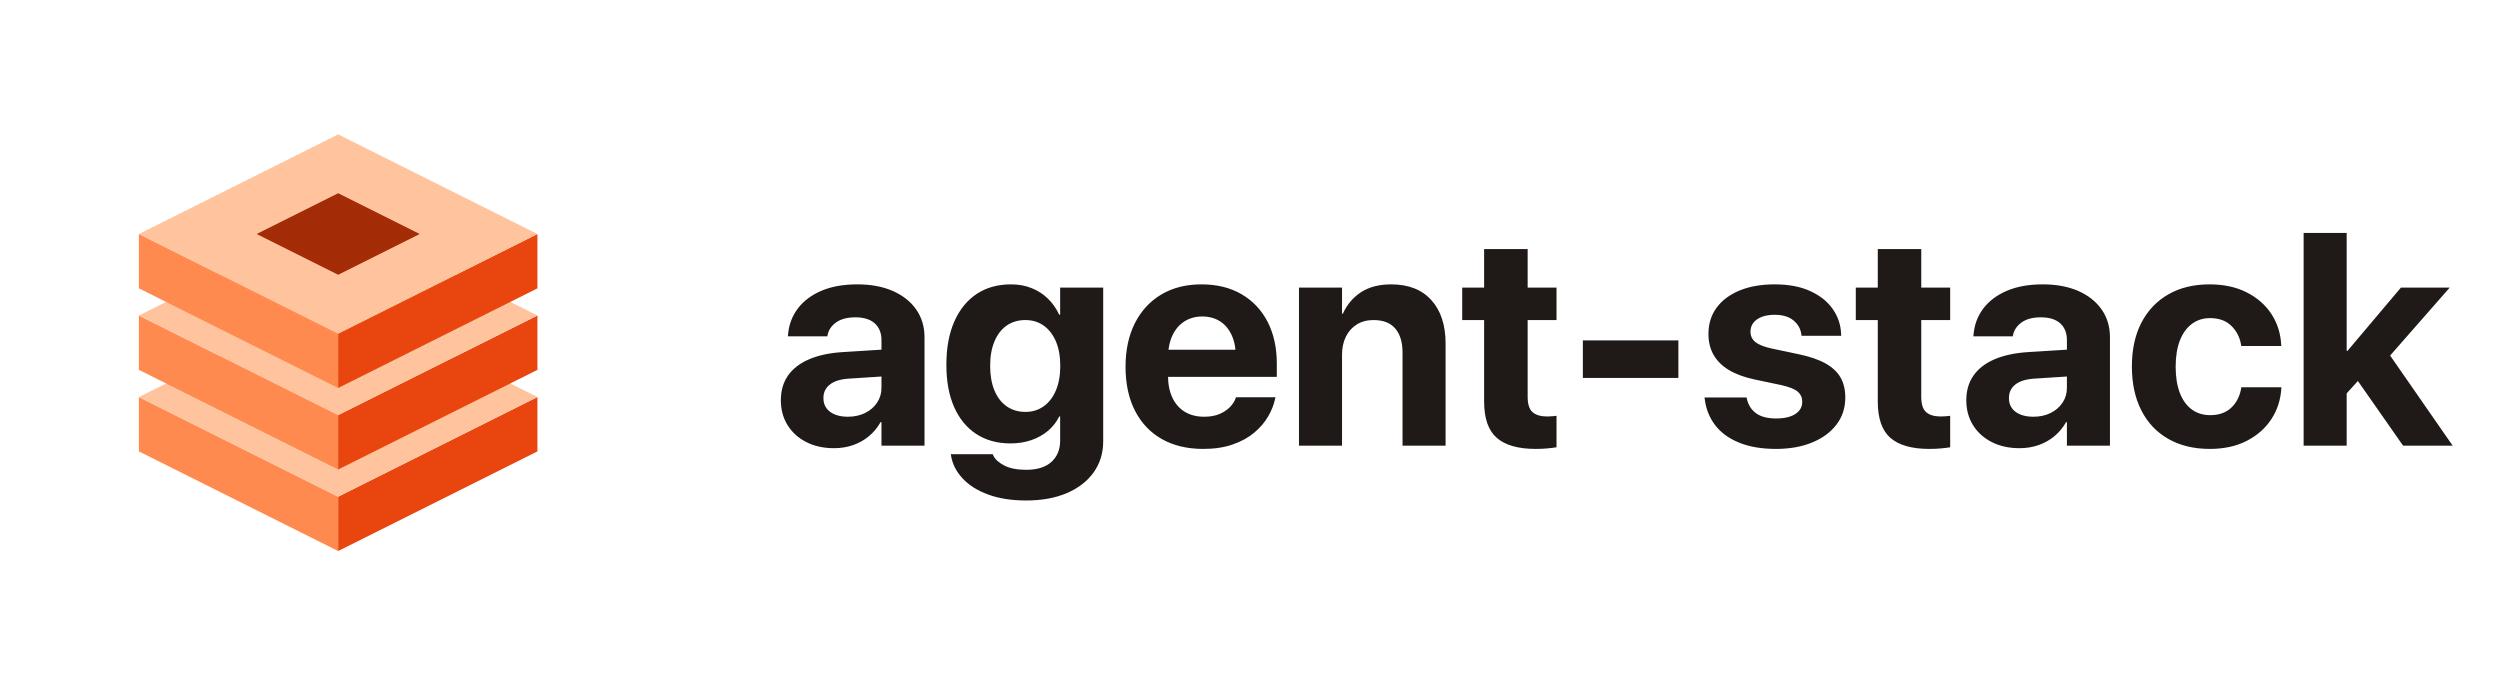
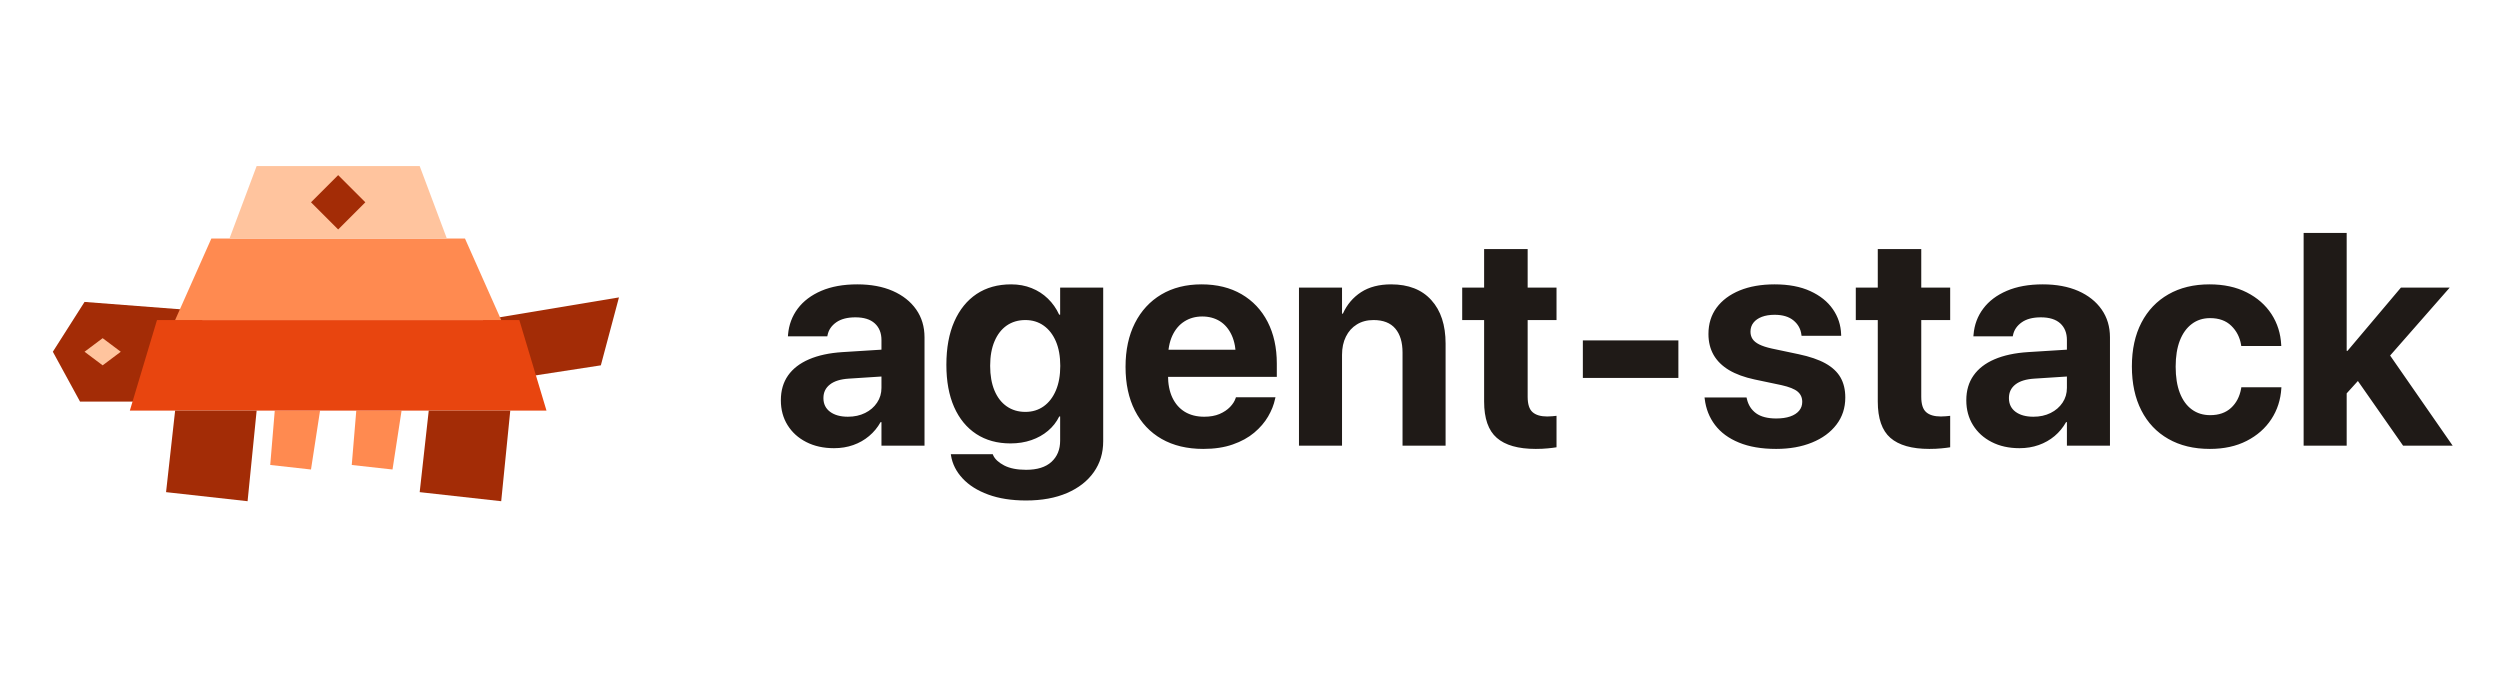
<svg xmlns="http://www.w3.org/2000/svg" viewBox="0 0 414 112" role="img" aria-label="agent-stack">
  <g transform="translate(8.0,8.0) scale(0.75)">
-     <polygon points="20.0,77.0 64.0,99.0 64.0,111.0 20.0,89.0" fill="#FF8A50" />
-     <polygon points="108.0,77.0 64.0,99.0 64.0,111.0 108.0,89.0" fill="#E8450F" />
-     <polygon points="64.0,55.0 108.0,77.0 64.0,99.0 20.0,77.0" fill="#FFC49E" />
-     <polygon points="20.0,59.0 64.0,81.0 64.0,93.0 20.0,71.0" fill="#FF8A50" />
-     <polygon points="108.0,59.0 64.0,81.0 64.0,93.0 108.0,71.0" fill="#E8450F" />
-     <polygon points="64.0,37.0 108.0,59.0 64.0,81.0 20.0,59.0" fill="#FFC49E" />
-     <polygon points="20.0,41.0 64.0,63.0 64.0,75.0 20.0,53.0" fill="#FF8A50" />
-     <polygon points="108.0,41.0 64.0,63.0 64.0,75.0 108.0,53.0" fill="#E8450F" />
-     <polygon points="64.0,19.0 108.0,41.0 64.0,63.0 20.0,41.0" fill="#FFC49E" />
-     <polygon points="64.0,32.0 82.0,41.0 64.0,50.0 46.0,41.0" fill="#A32C06" />
+     <polygon points="50,80 60,80 58,93 49,92" fill="#FF8A50" />
+     <polygon points="68,80 78,80 76,93 67,92" fill="#FF8A50" />
+     <polygon points="34,58 8,56 1,67 7,78 34,78" fill="#A32C06" />
+     <polygon points="12,64 16,67 12,70 8,67" fill="#FFC49E" />
+     <polygon points="96,60 126,55 122,70 96,74" fill="#A32C06" />
+     <polygon points="24,60 104,60 110,80 18,80" fill="#E8450F" />
+     <polygon points="36,42 92,42 100,60 28,60" fill="#FF8A50" />
+     <polygon points="46,26 82,26 88,42 40,42" fill="#FFC49E" />
+     <polygon points="64,28 70,34 64,40 58,34" fill="#A32C06" />
+     <polygon points="28,80 46,80 44,100 26,98" fill="#A32C06" />
+     <polygon points="84,80 102,80 100,100 82,98" fill="#A32C06" />
  </g>
  <path transform="translate(128,73.8)" fill="#1F1A17" d="M10.11 0.42Q7.50 0.42 5.51 -0.60Q3.53 -1.61 2.42 -3.40Q1.31 -5.19 1.31 -7.50V-7.53Q1.31 -9.92 2.50 -11.62Q3.70 -13.32 5.98 -14.30Q8.25 -15.28 11.50 -15.49L21.70 -16.13V-11.69L12.57 -11.10Q10.51 -10.97 9.44 -10.13Q8.36 -9.29 8.36 -7.90V-7.86Q8.36 -6.42 9.47 -5.60Q10.57 -4.79 12.41 -4.79Q14.01 -4.79 15.26 -5.41Q16.52 -6.03 17.24 -7.12Q17.97 -8.20 17.97 -9.56V-17.49Q17.97 -19.24 16.86 -20.25Q15.76 -21.25 13.66 -21.25Q11.67 -21.25 10.49 -20.43Q9.31 -19.60 9.05 -18.33L9.00 -18.10H2.48L2.50 -18.40Q2.71 -20.83 4.11 -22.70Q5.52 -24.57 8.01 -25.64Q10.51 -26.71 13.96 -26.71Q17.35 -26.71 19.84 -25.62Q22.34 -24.52 23.72 -22.55Q25.10 -20.58 25.10 -17.94V0.00H17.97V-3.89H17.82Q17.08 -2.56 15.92 -1.59Q14.77 -0.62 13.30 -0.10Q11.83 0.42 10.11 0.42Z M41.91 9.08Q38.32 9.08 35.65 8.10Q32.98 7.12 31.41 5.43Q29.83 3.74 29.49 1.64L29.46 1.42H36.40L36.47 1.59Q36.90 2.55 38.29 3.28Q39.69 4.00 41.92 4.00Q44.68 4.00 46.12 2.69Q47.56 1.37 47.56 -0.82V-4.83H47.41Q46.73 -3.45 45.55 -2.46Q44.37 -1.46 42.80 -0.92Q41.22 -0.37 39.33 -0.37Q36.06 -0.37 33.67 -1.93Q31.29 -3.49 30.00 -6.40Q28.72 -9.31 28.72 -13.37V-13.39Q28.72 -17.58 30.03 -20.55Q31.34 -23.52 33.73 -25.12Q36.13 -26.71 39.44 -26.71Q41.30 -26.71 42.83 -26.09Q44.37 -25.48 45.53 -24.35Q46.69 -23.23 47.40 -21.69H47.56V-26.17H54.69V-0.73Q54.69 2.19 53.13 4.39Q51.57 6.60 48.71 7.84Q45.84 9.08 41.91 9.08ZM41.80 -5.59Q43.54 -5.59 44.84 -6.52Q46.14 -7.45 46.86 -9.16Q47.58 -10.86 47.58 -13.20V-13.22Q47.58 -15.56 46.86 -17.26Q46.13 -18.96 44.83 -19.88Q43.53 -20.80 41.80 -20.80Q40.03 -20.80 38.71 -19.89Q37.40 -18.97 36.69 -17.28Q35.97 -15.59 35.97 -13.23V-13.21Q35.97 -10.85 36.68 -9.14Q37.39 -7.43 38.71 -6.51Q40.03 -5.59 41.80 -5.59Z M71.26 0.54Q67.26 0.54 64.37 -1.11Q61.49 -2.76 59.94 -5.81Q58.39 -8.86 58.39 -13.04V-13.06Q58.39 -17.22 59.94 -20.29Q61.49 -23.35 64.31 -25.03Q67.14 -26.71 70.97 -26.71Q74.80 -26.71 77.60 -25.08Q80.40 -23.45 81.92 -20.50Q83.44 -17.54 83.44 -13.59V-11.39H61.89V-15.88H80.07L76.68 -11.68V-14.43Q76.68 -16.72 75.98 -18.27Q75.27 -19.82 74.01 -20.61Q72.75 -21.39 71.09 -21.39Q69.43 -21.39 68.15 -20.58Q66.87 -19.78 66.14 -18.22Q65.42 -16.66 65.42 -14.43V-11.66Q65.42 -9.50 66.14 -7.96Q66.87 -6.42 68.21 -5.60Q69.56 -4.79 71.41 -4.79Q72.88 -4.79 73.95 -5.24Q75.02 -5.70 75.70 -6.41Q76.38 -7.12 76.62 -7.86L76.67 -8.01H83.22L83.15 -7.73Q82.85 -6.29 82.00 -4.83Q81.15 -3.37 79.70 -2.15Q78.25 -0.93 76.15 -0.20Q74.06 0.54 71.26 0.54Z M87.11 0.00V-26.17H94.24V-21.86H94.38Q95.40 -24.12 97.40 -25.42Q99.40 -26.71 102.37 -26.71Q106.68 -26.71 109.03 -24.10Q111.39 -21.50 111.39 -16.89V0.00H104.26V-15.42Q104.26 -17.98 103.06 -19.39Q101.86 -20.80 99.45 -20.80Q97.86 -20.80 96.69 -20.07Q95.52 -19.35 94.88 -18.05Q94.24 -16.76 94.24 -15.04V0.00Z M126.32 0.54Q121.96 0.54 119.87 -1.29Q117.77 -3.11 117.77 -7.31V-20.80H114.14V-26.17H117.77V-32.56H124.98V-26.17H129.76V-20.80H124.98V-8.09Q124.98 -6.26 125.79 -5.55Q126.60 -4.83 128.22 -4.83Q128.70 -4.83 129.06 -4.87Q129.43 -4.91 129.76 -4.94V0.27Q129.16 0.37 128.30 0.45Q127.43 0.54 126.32 0.54Z M134.12 -11.21V-17.43H149.94V-11.21Z M166.13 0.54Q162.51 0.54 159.97 -0.51Q157.43 -1.55 156.01 -3.42Q154.59 -5.29 154.30 -7.76L154.27 -7.98H161.23L161.28 -7.76Q161.62 -6.23 162.81 -5.36Q164.00 -4.50 166.14 -4.50Q167.49 -4.50 168.45 -4.83Q169.41 -5.16 169.93 -5.78Q170.45 -6.40 170.45 -7.24V-7.26Q170.45 -8.31 169.69 -8.95Q168.93 -9.59 167.02 -10.02L162.56 -10.96Q160.03 -11.50 158.33 -12.51Q156.63 -13.53 155.77 -15.03Q154.92 -16.53 154.92 -18.48V-18.51Q154.92 -21.01 156.27 -22.85Q157.62 -24.68 160.09 -25.70Q162.56 -26.71 165.88 -26.71Q169.36 -26.71 171.79 -25.59Q174.22 -24.48 175.52 -22.60Q176.82 -20.73 176.89 -18.43L176.90 -18.19H170.34L170.31 -18.38Q170.14 -19.79 169.01 -20.73Q167.87 -21.67 165.88 -21.67Q164.66 -21.67 163.76 -21.33Q162.85 -20.98 162.37 -20.36Q161.88 -19.74 161.88 -18.88V-18.86Q161.88 -18.20 162.21 -17.68Q162.55 -17.15 163.33 -16.76Q164.11 -16.37 165.42 -16.08L169.87 -15.14Q172.61 -14.56 174.30 -13.62Q176.00 -12.67 176.79 -11.29Q177.58 -9.91 177.58 -7.98V-7.96Q177.58 -5.40 176.12 -3.49Q174.66 -1.57 172.08 -0.52Q169.49 0.54 166.13 0.54Z M191.50 0.54Q187.15 0.54 185.05 -1.29Q182.96 -3.11 182.96 -7.31V-20.80H179.32V-26.17H182.96V-32.56H190.16V-26.17H194.95V-20.80H190.16V-8.09Q190.16 -6.26 190.97 -5.55Q191.78 -4.83 193.41 -4.83Q193.88 -4.83 194.25 -4.87Q194.62 -4.91 194.95 -4.94V0.27Q194.35 0.37 193.48 0.45Q192.61 0.54 191.50 0.54Z M206.42 0.42Q203.81 0.42 201.82 -0.60Q199.84 -1.61 198.73 -3.40Q197.62 -5.19 197.62 -7.50V-7.53Q197.62 -9.92 198.82 -11.62Q200.01 -13.32 202.29 -14.30Q204.57 -15.28 207.81 -15.49L218.02 -16.13V-11.69L208.89 -11.10Q206.82 -10.97 205.75 -10.13Q204.68 -9.29 204.68 -7.90V-7.86Q204.68 -6.42 205.78 -5.60Q206.88 -4.79 208.73 -4.79Q210.33 -4.79 211.58 -5.41Q212.83 -6.03 213.56 -7.12Q214.28 -8.20 214.28 -9.56V-17.49Q214.28 -19.24 213.18 -20.25Q212.07 -21.25 209.97 -21.25Q207.98 -21.25 206.81 -20.43Q205.63 -19.60 205.36 -18.33L205.31 -18.10H198.79L198.82 -18.40Q199.02 -20.83 200.43 -22.70Q201.83 -24.57 204.33 -25.64Q206.82 -26.71 210.28 -26.71Q213.66 -26.71 216.16 -25.62Q218.65 -24.52 220.03 -22.55Q221.41 -20.58 221.41 -17.94V0.00H214.28V-3.89H214.14Q213.39 -2.56 212.24 -1.59Q211.08 -0.62 209.61 -0.10Q208.14 0.42 206.42 0.42Z M237.95 0.54Q233.97 0.54 231.07 -1.12Q228.17 -2.77 226.61 -5.83Q225.04 -8.90 225.04 -13.11V-13.13Q225.04 -17.32 226.62 -20.37Q228.20 -23.41 231.09 -25.06Q233.97 -26.71 237.89 -26.71Q241.44 -26.71 244.06 -25.38Q246.68 -24.05 248.16 -21.78Q249.63 -19.51 249.77 -16.67L249.78 -16.50H243.15L243.12 -16.72Q242.80 -18.59 241.50 -19.85Q240.20 -21.12 237.99 -21.12Q236.24 -21.12 234.96 -20.15Q233.68 -19.19 232.98 -17.40Q232.29 -15.60 232.29 -13.10V-13.07Q232.29 -10.52 232.98 -8.73Q233.68 -6.93 234.97 -5.99Q236.25 -5.05 238.01 -5.05Q240.16 -5.05 241.47 -6.26Q242.77 -7.46 243.13 -9.45L243.16 -9.67H249.80L249.79 -9.51Q249.62 -6.65 248.13 -4.38Q246.64 -2.11 244.05 -0.79Q241.46 0.54 237.95 0.54Z M253.48 0.00V-35.23H260.61V0.00ZM269.95 0.00 261.87 -11.56 266.37 -16.99 278.16 0.00ZM259.74 -7.70V-15.70H260.75L269.59 -26.17H277.67L265.60 -12.41H264.01Z" />
</svg>
